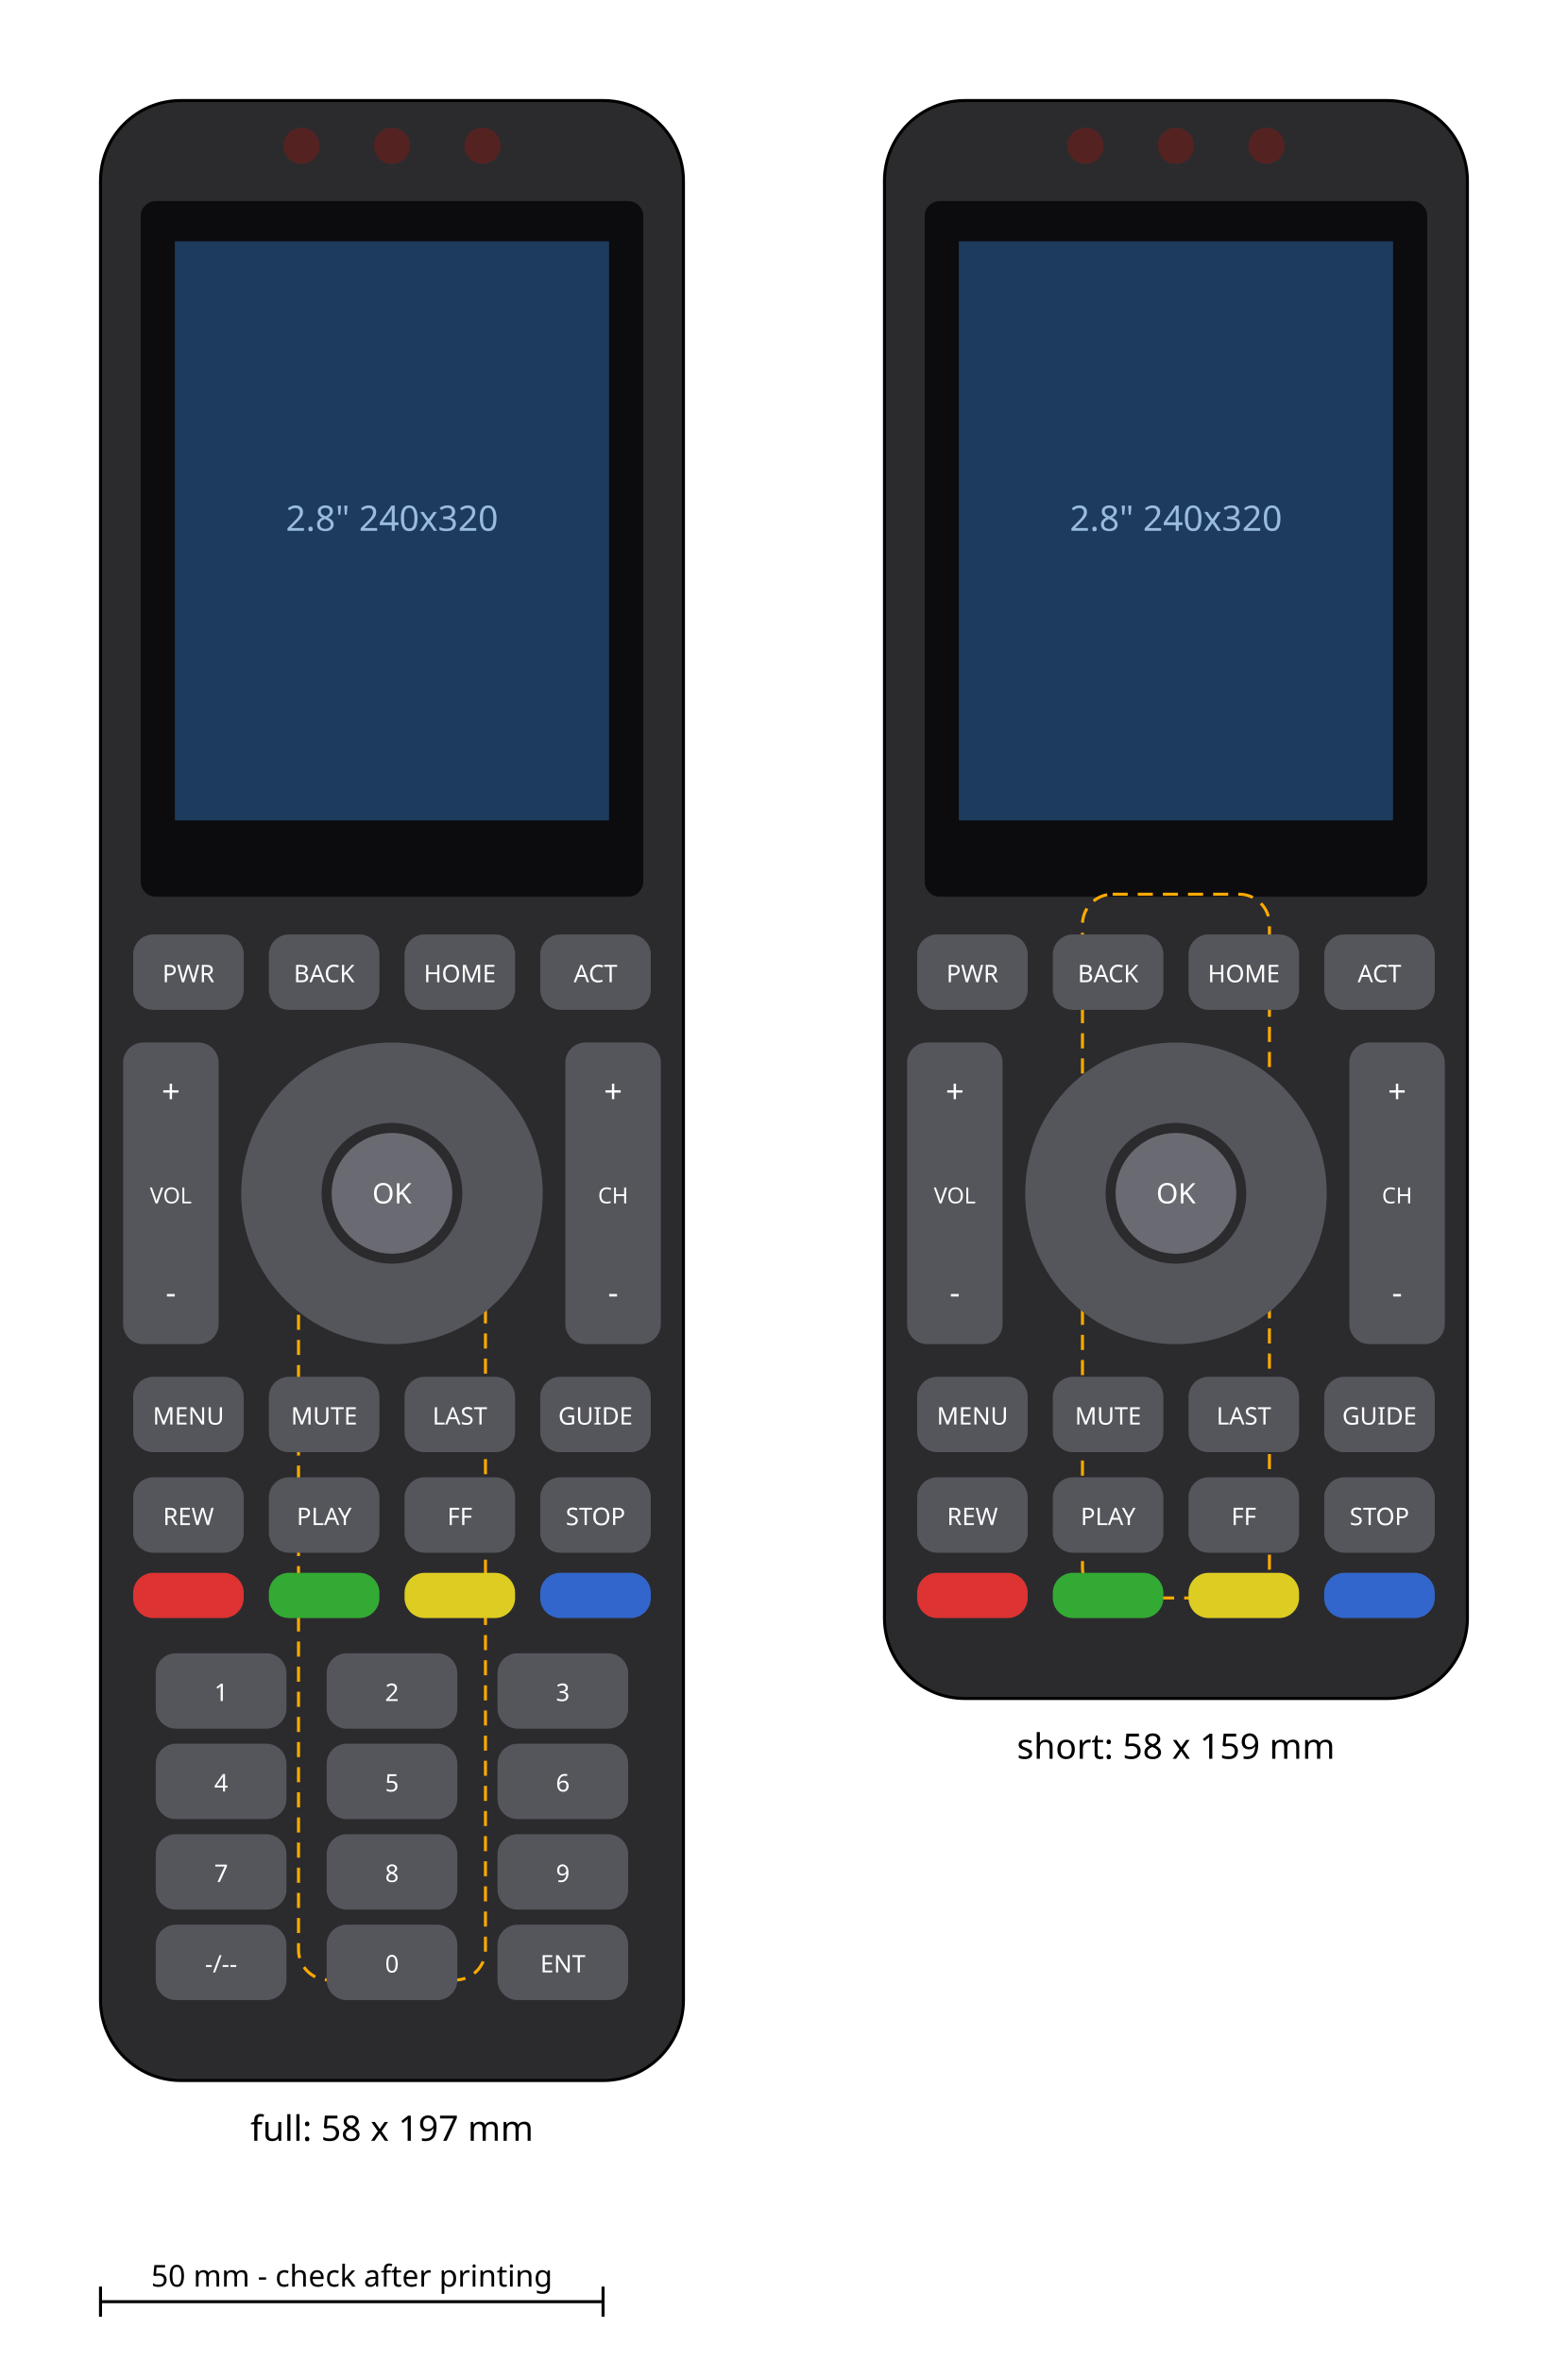
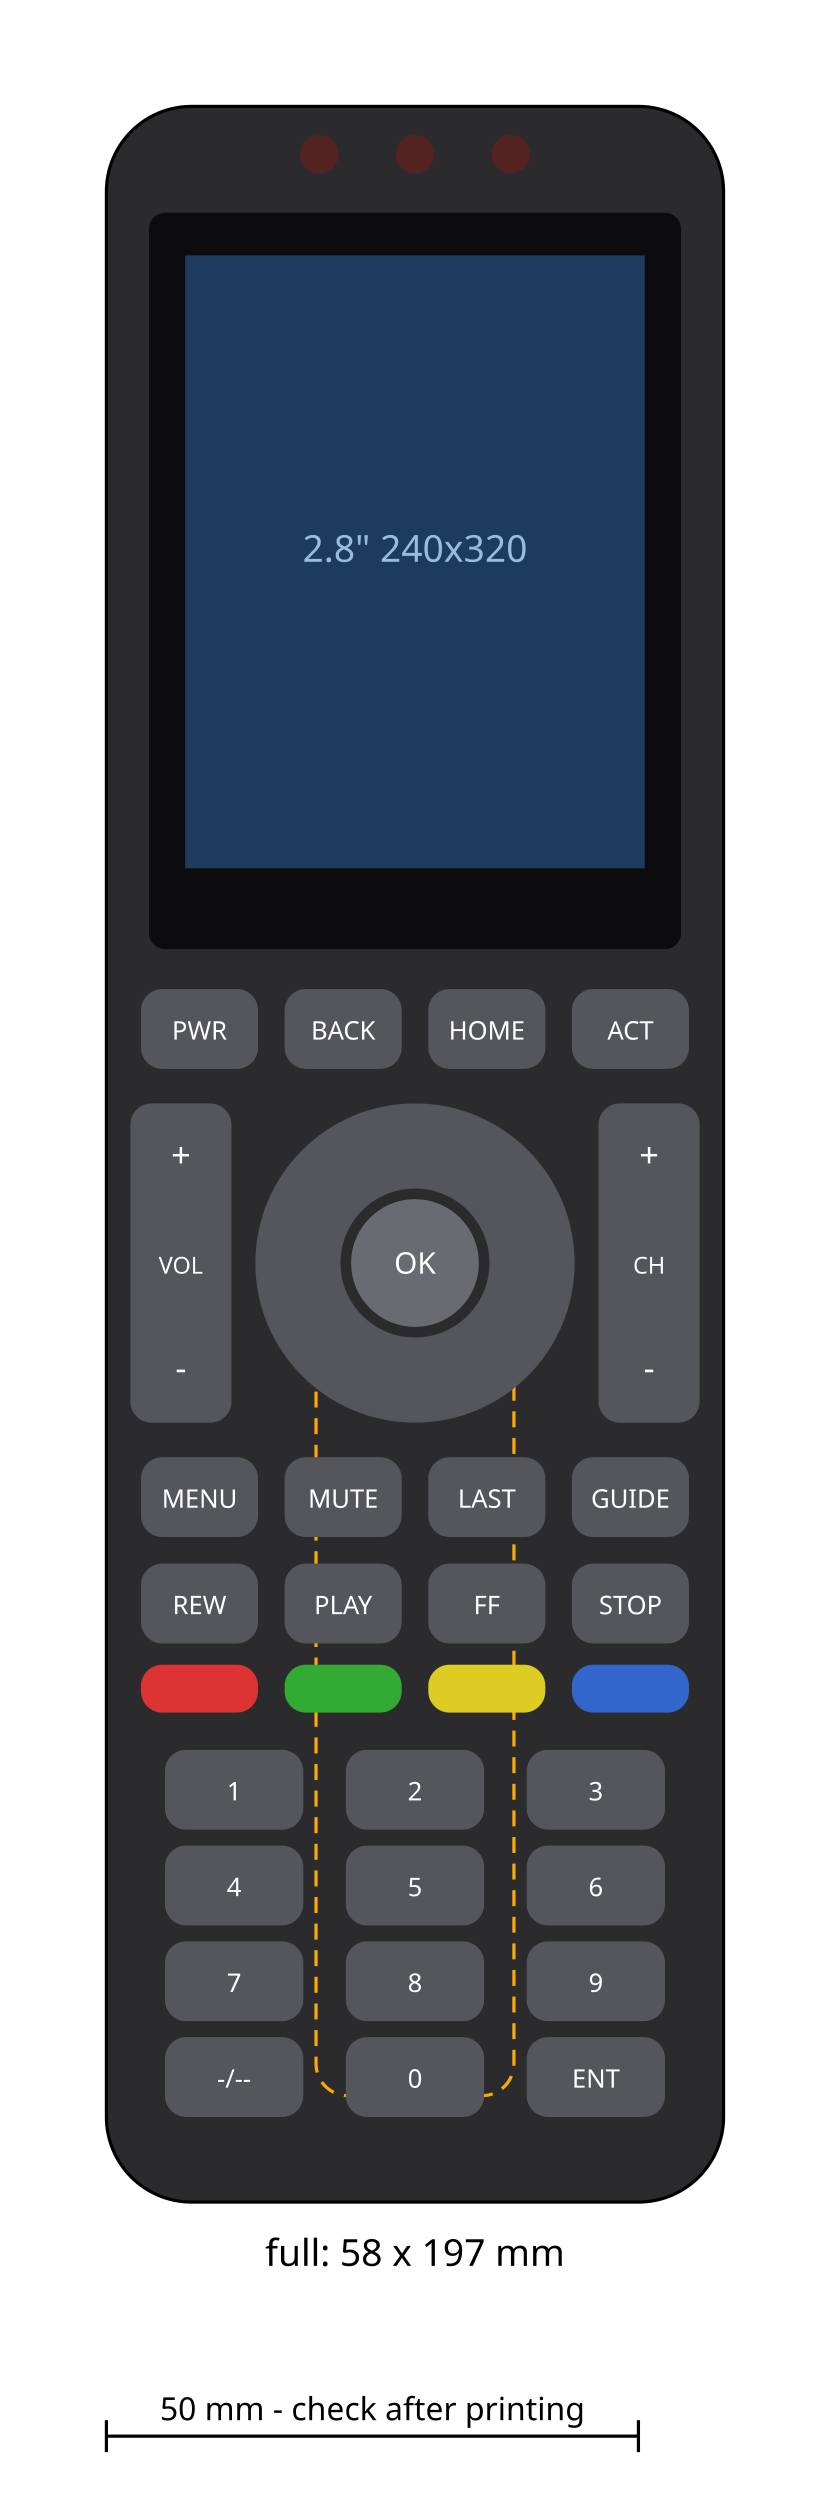
- <svg xmlns="http://www.w3.org/2000/svg" width="156.0mm" height="234.95mm" viewBox="0 0 156.0 234.95">
-   <rect width="156.0" height="234.95" fill="#fff" />
+ <svg xmlns="http://www.w3.org/2000/svg" width="78.0mm" height="234.95mm" viewBox="0 0 78.0 234.95">
+   <rect width="78.0" height="234.95" fill="#fff" />
  <g transform="translate(10.0,10.0)" font-family="sans-serif" text-anchor="middle">
    <rect x="0" y="0" width="58.0" height="196.95" rx="8" fill="#2b2b2e" stroke="#000" stroke-width="0.3" />
    <circle cx="20.0" cy="4.5" r="1.8" fill="#522" />
    <circle cx="29.0" cy="4.5" r="1.8" fill="#522" />
    <circle cx="38.0" cy="4.5" r="1.8" fill="#522" />
    <rect x="4.0" y="10.0" width="50.0" height="69.2" rx="1.5" fill="#0c0c0e" />
    <rect x="7.4" y="14.0" width="43.2" height="57.6" fill="#1d3b5c" />
    <text x="29.0" y="42.8" font-size="3.5" fill="#9bd">2.8" 240x320</text>
    <rect x="19.7" y="116.95" width="18.6" height="70.0" rx="3" fill="none" stroke="#fa0" stroke-width="0.3" stroke-dasharray="1.5 1" />
    <rect x="3.25" y="82.95" width="11" height="7.5" rx="2" fill="#55565c" />
    <text x="8.75" y="87.7" font-size="2.4" fill="#fff">PWR</text>
    <rect x="16.75" y="82.95" width="11" height="7.5" rx="2" fill="#55565c" />
    <text x="22.25" y="87.7" font-size="2.4" fill="#fff">BACK</text>
    <rect x="30.25" y="82.95" width="11" height="7.5" rx="2" fill="#55565c" />
    <text x="35.75" y="87.7" font-size="2.4" fill="#fff">HOME</text>
    <rect x="43.75" y="82.95" width="11" height="7.5" rx="2" fill="#55565c" />
    <text x="49.25" y="87.7" font-size="2.4" fill="#fff">ACT</text>
    <circle cx="29.0" cy="108.7" r="15.0" fill="#55565c" />
    <circle cx="29.0" cy="108.7" r="7.0" fill="#2b2b2e" />
    <circle cx="29.0" cy="108.7" r="6.0" fill="#6a6b72" />
    <text x="29.0" y="109.7" font-size="2.8" fill="#fff">OK</text>
    <rect x="2.25" y="93.7" width="9.5" height="30" rx="2" fill="#55565c" />
    <text x="7.0" y="99.7" font-size="3.2" fill="#fff">+</text>
    <text x="7.0" y="109.7" font-size="2.2" fill="#fff">VOL</text>
    <text x="7.0" y="119.7" font-size="3.2" fill="#fff">-</text>
    <rect x="46.25" y="93.7" width="9.5" height="30" rx="2" fill="#55565c" />
    <text x="51.0" y="99.7" font-size="3.2" fill="#fff">+</text>
    <text x="51.0" y="109.7" font-size="2.2" fill="#fff">CH</text>
    <text x="51.0" y="119.7" font-size="3.2" fill="#fff">-</text>
    <rect x="3.25" y="126.95" width="11" height="7.5" rx="2" fill="#55565c" />
    <text x="8.75" y="131.7" font-size="2.4" fill="#fff">MENU</text>
    <rect x="16.75" y="126.95" width="11" height="7.5" rx="2" fill="#55565c" />
    <text x="22.25" y="131.7" font-size="2.4" fill="#fff">MUTE</text>
    <rect x="30.25" y="126.95" width="11" height="7.5" rx="2" fill="#55565c" />
    <text x="35.75" y="131.7" font-size="2.4" fill="#fff">LAST</text>
    <rect x="43.75" y="126.95" width="11" height="7.5" rx="2" fill="#55565c" />
    <text x="49.25" y="131.7" font-size="2.4" fill="#fff">GUIDE</text>
    <rect x="3.25" y="136.95" width="11" height="7.5" rx="2" fill="#55565c" />
    <text x="8.75" y="141.7" font-size="2.4" fill="#fff">REW</text>
    <rect x="16.75" y="136.95" width="11" height="7.5" rx="2" fill="#55565c" />
    <text x="22.25" y="141.7" font-size="2.4" fill="#fff">PLAY</text>
    <rect x="30.25" y="136.95" width="11" height="7.5" rx="2" fill="#55565c" />
    <text x="35.75" y="141.7" font-size="2.4" fill="#fff">FF</text>
    <rect x="43.75" y="136.95" width="11" height="7.5" rx="2" fill="#55565c" />
    <text x="49.25" y="141.7" font-size="2.4" fill="#fff">STOP</text>
    <rect x="3.25" y="146.45" width="11" height="4.5" rx="2" fill="#d33" />
    <rect x="16.75" y="146.45" width="11" height="4.5" rx="2" fill="#3a3" />
    <rect x="30.25" y="146.45" width="11" height="4.5" rx="2" fill="#dc2" />
    <rect x="43.75" y="146.45" width="11" height="4.5" rx="2" fill="#36c" />
    <rect x="5.5" y="154.45" width="13" height="7.5" rx="2" fill="#55565c" />
    <text x="12.0" y="159.2" font-size="2.4" fill="#fff">1</text>
    <rect x="22.5" y="154.45" width="13" height="7.5" rx="2" fill="#55565c" />
    <text x="29.0" y="159.2" font-size="2.4" fill="#fff">2</text>
    <rect x="39.5" y="154.45" width="13" height="7.5" rx="2" fill="#55565c" />
    <text x="46.0" y="159.2" font-size="2.4" fill="#fff">3</text>
    <rect x="5.5" y="163.45" width="13" height="7.5" rx="2" fill="#55565c" />
    <text x="12.0" y="168.2" font-size="2.4" fill="#fff">4</text>
    <rect x="22.5" y="163.45" width="13" height="7.5" rx="2" fill="#55565c" />
    <text x="29.0" y="168.2" font-size="2.4" fill="#fff">5</text>
    <rect x="39.5" y="163.45" width="13" height="7.5" rx="2" fill="#55565c" />
    <text x="46.0" y="168.2" font-size="2.4" fill="#fff">6</text>
    <rect x="5.5" y="172.45" width="13" height="7.5" rx="2" fill="#55565c" />
    <text x="12.0" y="177.2" font-size="2.4" fill="#fff">7</text>
    <rect x="22.5" y="172.45" width="13" height="7.5" rx="2" fill="#55565c" />
    <text x="29.0" y="177.2" font-size="2.4" fill="#fff">8</text>
    <rect x="39.5" y="172.45" width="13" height="7.5" rx="2" fill="#55565c" />
    <text x="46.0" y="177.2" font-size="2.4" fill="#fff">9</text>
    <rect x="5.5" y="181.45" width="13" height="7.5" rx="2" fill="#55565c" />
    <text x="12.0" y="186.2" font-size="2.4" fill="#fff">-/--</text>
    <rect x="22.5" y="181.45" width="13" height="7.5" rx="2" fill="#55565c" />
    <text x="29.0" y="186.2" font-size="2.4" fill="#fff">0</text>
    <rect x="39.5" y="181.45" width="13" height="7.5" rx="2" fill="#55565c" />
    <text x="46.0" y="186.2" font-size="2.4" fill="#fff">ENT</text>
    <text x="29.0" y="202.95" font-size="3.5" fill="#000">full: 58 x 197 mm</text>
  </g>
-   <g transform="translate(88.0,10.0)" font-family="sans-serif" text-anchor="middle">
-     <rect x="0" y="0" width="58.0" height="158.95" rx="8" fill="#2b2b2e" stroke="#000" stroke-width="0.3" />
-     <circle cx="20.0" cy="4.5" r="1.8" fill="#522" />
-     <circle cx="29.0" cy="4.5" r="1.8" fill="#522" />
-     <circle cx="38.0" cy="4.5" r="1.8" fill="#522" />
-     <rect x="4.0" y="10.0" width="50.0" height="69.2" rx="1.5" fill="#0c0c0e" />
-     <rect x="7.4" y="14.0" width="43.2" height="57.6" fill="#1d3b5c" />
-     <text x="29.0" y="42.8" font-size="3.5" fill="#9bd">2.8" 240x320</text>
-     <rect x="19.7" y="78.95" width="18.6" height="70.0" rx="3" fill="none" stroke="#fa0" stroke-width="0.3" stroke-dasharray="1.5 1" />
-     <rect x="3.25" y="82.95" width="11" height="7.5" rx="2" fill="#55565c" />
-     <text x="8.75" y="87.7" font-size="2.4" fill="#fff">PWR</text>
-     <rect x="16.75" y="82.95" width="11" height="7.5" rx="2" fill="#55565c" />
-     <text x="22.25" y="87.7" font-size="2.4" fill="#fff">BACK</text>
-     <rect x="30.25" y="82.95" width="11" height="7.5" rx="2" fill="#55565c" />
-     <text x="35.75" y="87.7" font-size="2.4" fill="#fff">HOME</text>
-     <rect x="43.75" y="82.95" width="11" height="7.5" rx="2" fill="#55565c" />
-     <text x="49.25" y="87.7" font-size="2.4" fill="#fff">ACT</text>
-     <circle cx="29.0" cy="108.7" r="15.0" fill="#55565c" />
-     <circle cx="29.0" cy="108.7" r="7.0" fill="#2b2b2e" />
-     <circle cx="29.0" cy="108.7" r="6.0" fill="#6a6b72" />
-     <text x="29.0" y="109.7" font-size="2.8" fill="#fff">OK</text>
-     <rect x="2.25" y="93.7" width="9.5" height="30" rx="2" fill="#55565c" />
-     <text x="7.0" y="99.7" font-size="3.2" fill="#fff">+</text>
-     <text x="7.0" y="109.7" font-size="2.2" fill="#fff">VOL</text>
-     <text x="7.0" y="119.7" font-size="3.2" fill="#fff">-</text>
-     <rect x="46.25" y="93.7" width="9.5" height="30" rx="2" fill="#55565c" />
-     <text x="51.0" y="99.7" font-size="3.2" fill="#fff">+</text>
-     <text x="51.0" y="109.7" font-size="2.2" fill="#fff">CH</text>
-     <text x="51.0" y="119.7" font-size="3.2" fill="#fff">-</text>
-     <rect x="3.25" y="126.95" width="11" height="7.5" rx="2" fill="#55565c" />
-     <text x="8.75" y="131.7" font-size="2.4" fill="#fff">MENU</text>
-     <rect x="16.75" y="126.95" width="11" height="7.5" rx="2" fill="#55565c" />
-     <text x="22.25" y="131.7" font-size="2.4" fill="#fff">MUTE</text>
-     <rect x="30.25" y="126.95" width="11" height="7.5" rx="2" fill="#55565c" />
-     <text x="35.75" y="131.7" font-size="2.4" fill="#fff">LAST</text>
-     <rect x="43.75" y="126.95" width="11" height="7.5" rx="2" fill="#55565c" />
-     <text x="49.25" y="131.7" font-size="2.4" fill="#fff">GUIDE</text>
-     <rect x="3.25" y="136.95" width="11" height="7.5" rx="2" fill="#55565c" />
-     <text x="8.75" y="141.7" font-size="2.4" fill="#fff">REW</text>
-     <rect x="16.75" y="136.95" width="11" height="7.5" rx="2" fill="#55565c" />
-     <text x="22.25" y="141.7" font-size="2.4" fill="#fff">PLAY</text>
-     <rect x="30.25" y="136.95" width="11" height="7.5" rx="2" fill="#55565c" />
-     <text x="35.75" y="141.7" font-size="2.4" fill="#fff">FF</text>
-     <rect x="43.75" y="136.95" width="11" height="7.5" rx="2" fill="#55565c" />
-     <text x="49.25" y="141.7" font-size="2.4" fill="#fff">STOP</text>
-     <rect x="3.25" y="146.45" width="11" height="4.5" rx="2" fill="#d33" />
-     <rect x="16.75" y="146.45" width="11" height="4.5" rx="2" fill="#3a3" />
-     <rect x="30.25" y="146.45" width="11" height="4.5" rx="2" fill="#dc2" />
-     <rect x="43.75" y="146.45" width="11" height="4.5" rx="2" fill="#36c" />
-     <text x="29.0" y="164.95" font-size="3.5" fill="#000">short: 58 x 159 mm</text>
-   </g>
  <path d="M10.0,228.95 h50 M10.0,227.45 v3 M60.0,227.45 v3" stroke="#000" stroke-width="0.3" fill="none" />
  <text x="35.0" y="227.45" font-size="3" text-anchor="middle" font-family="sans-serif">50 mm - check after printing</text>
</svg>
